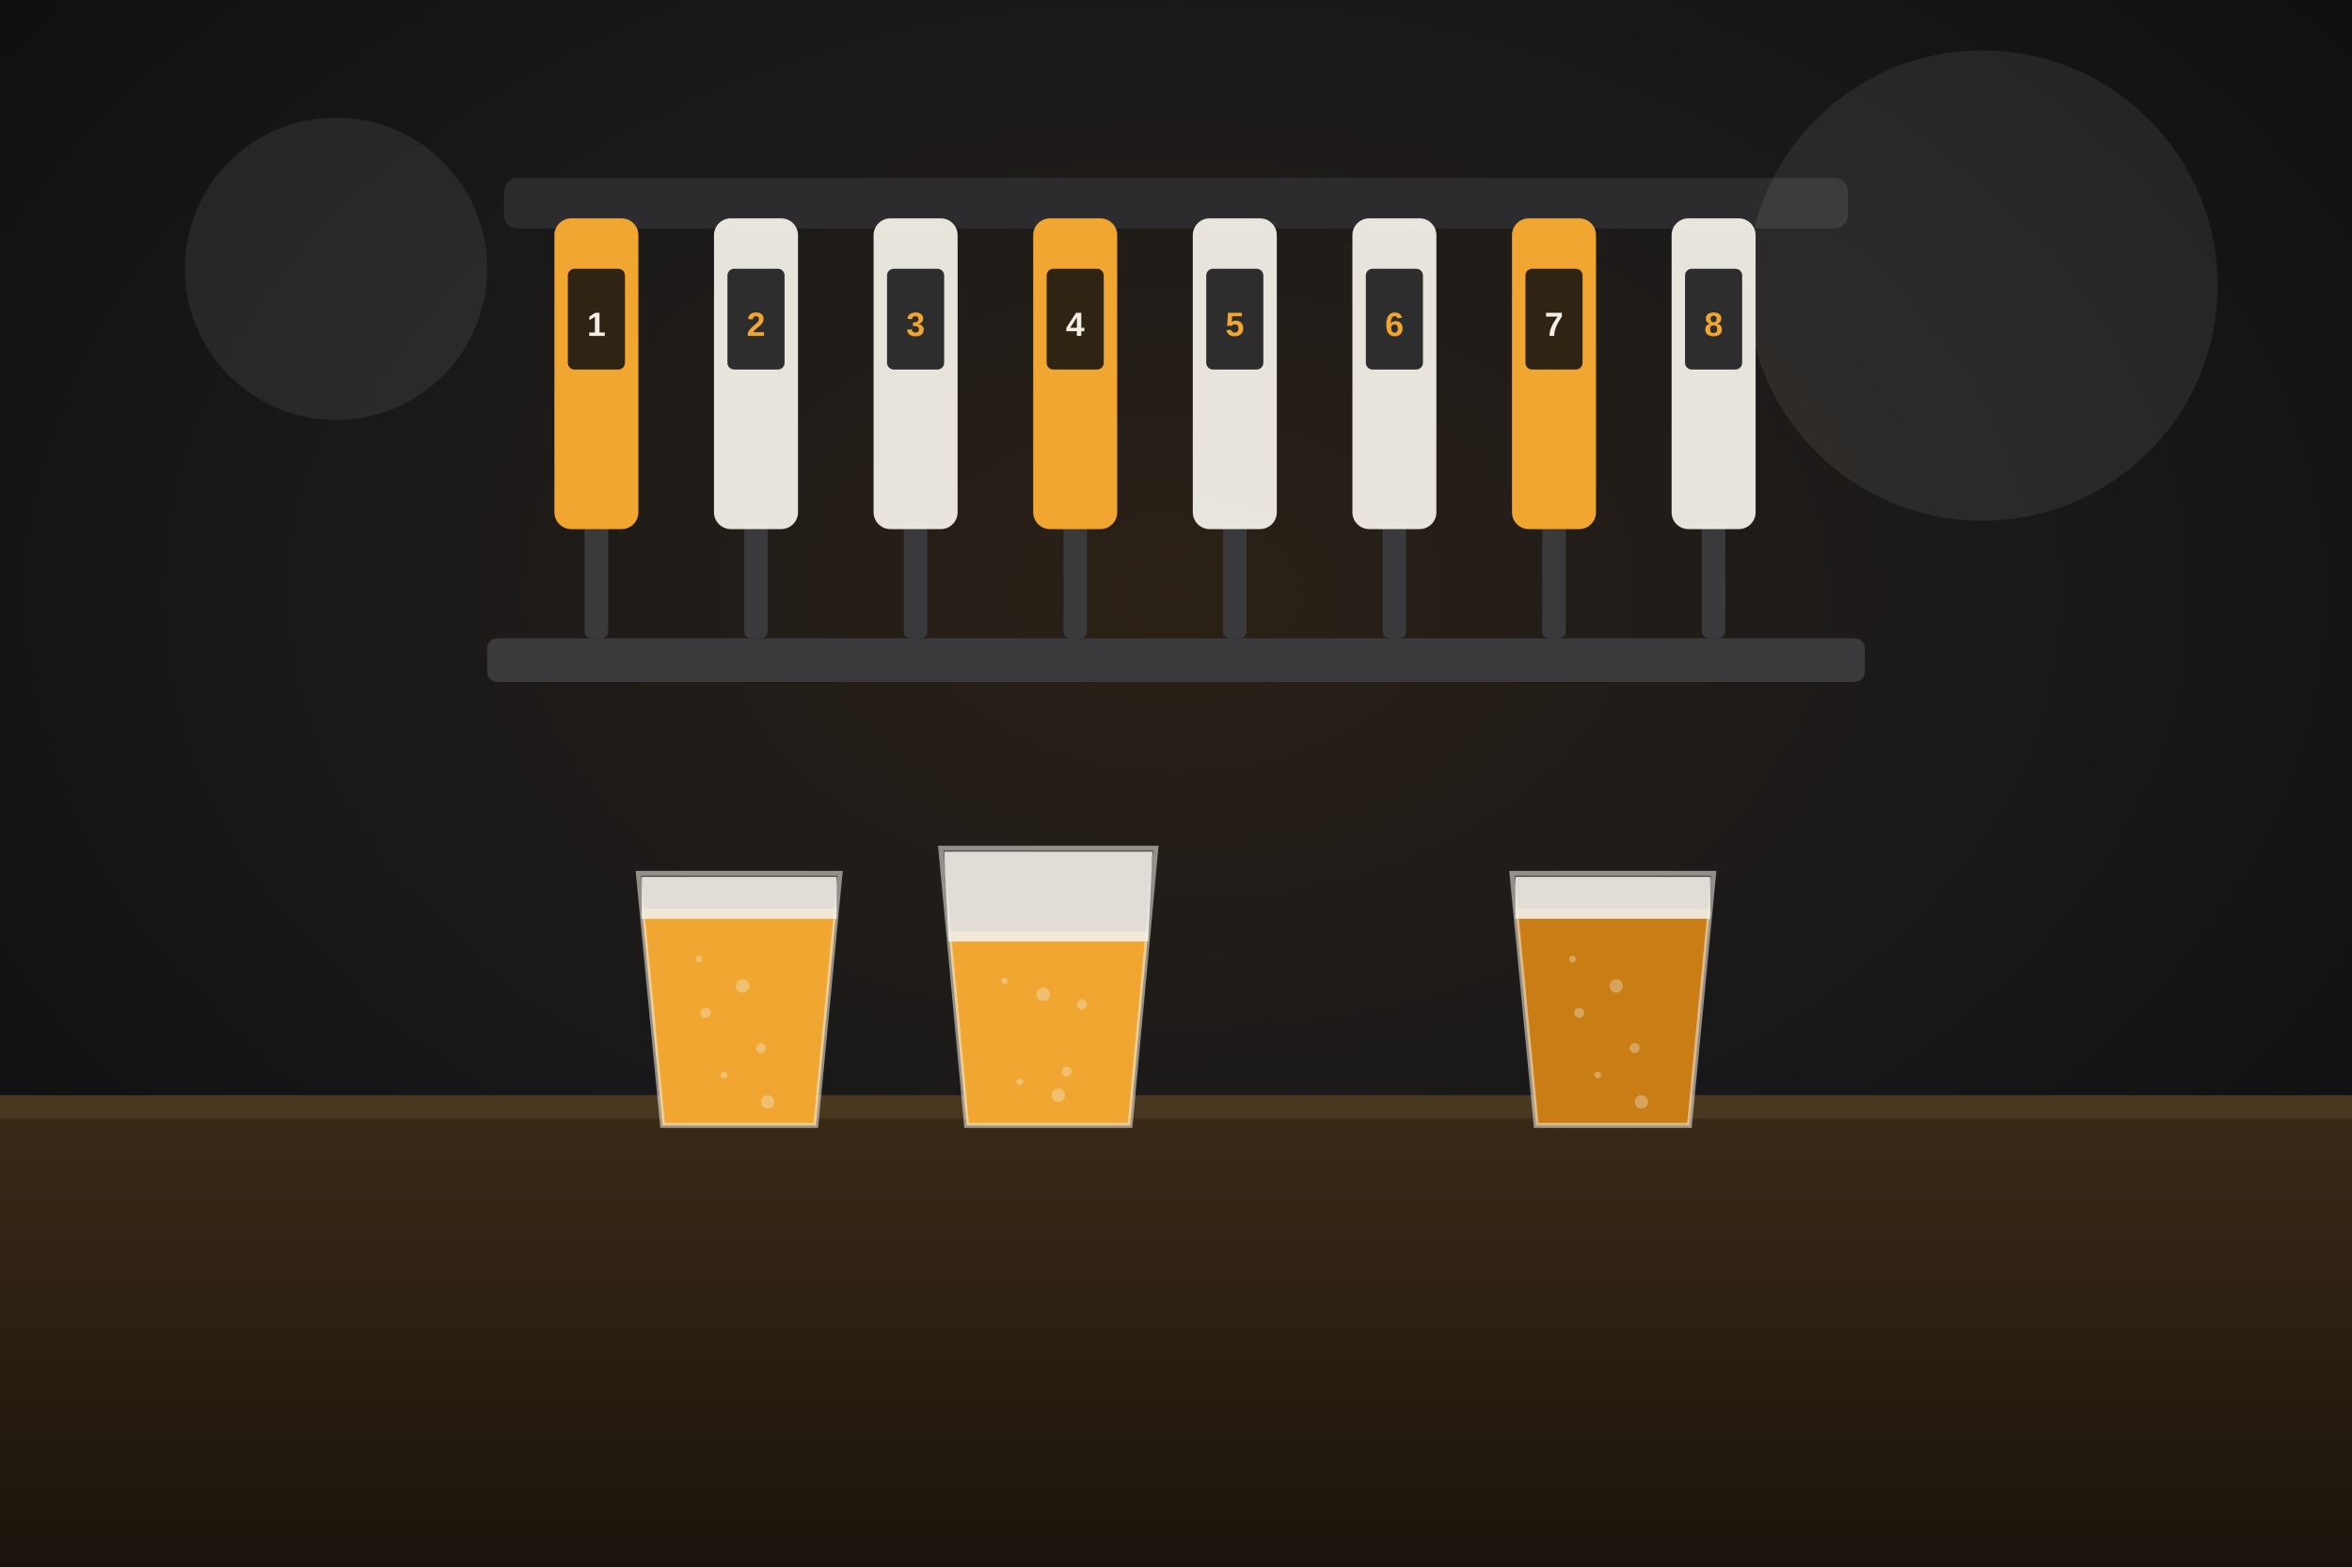
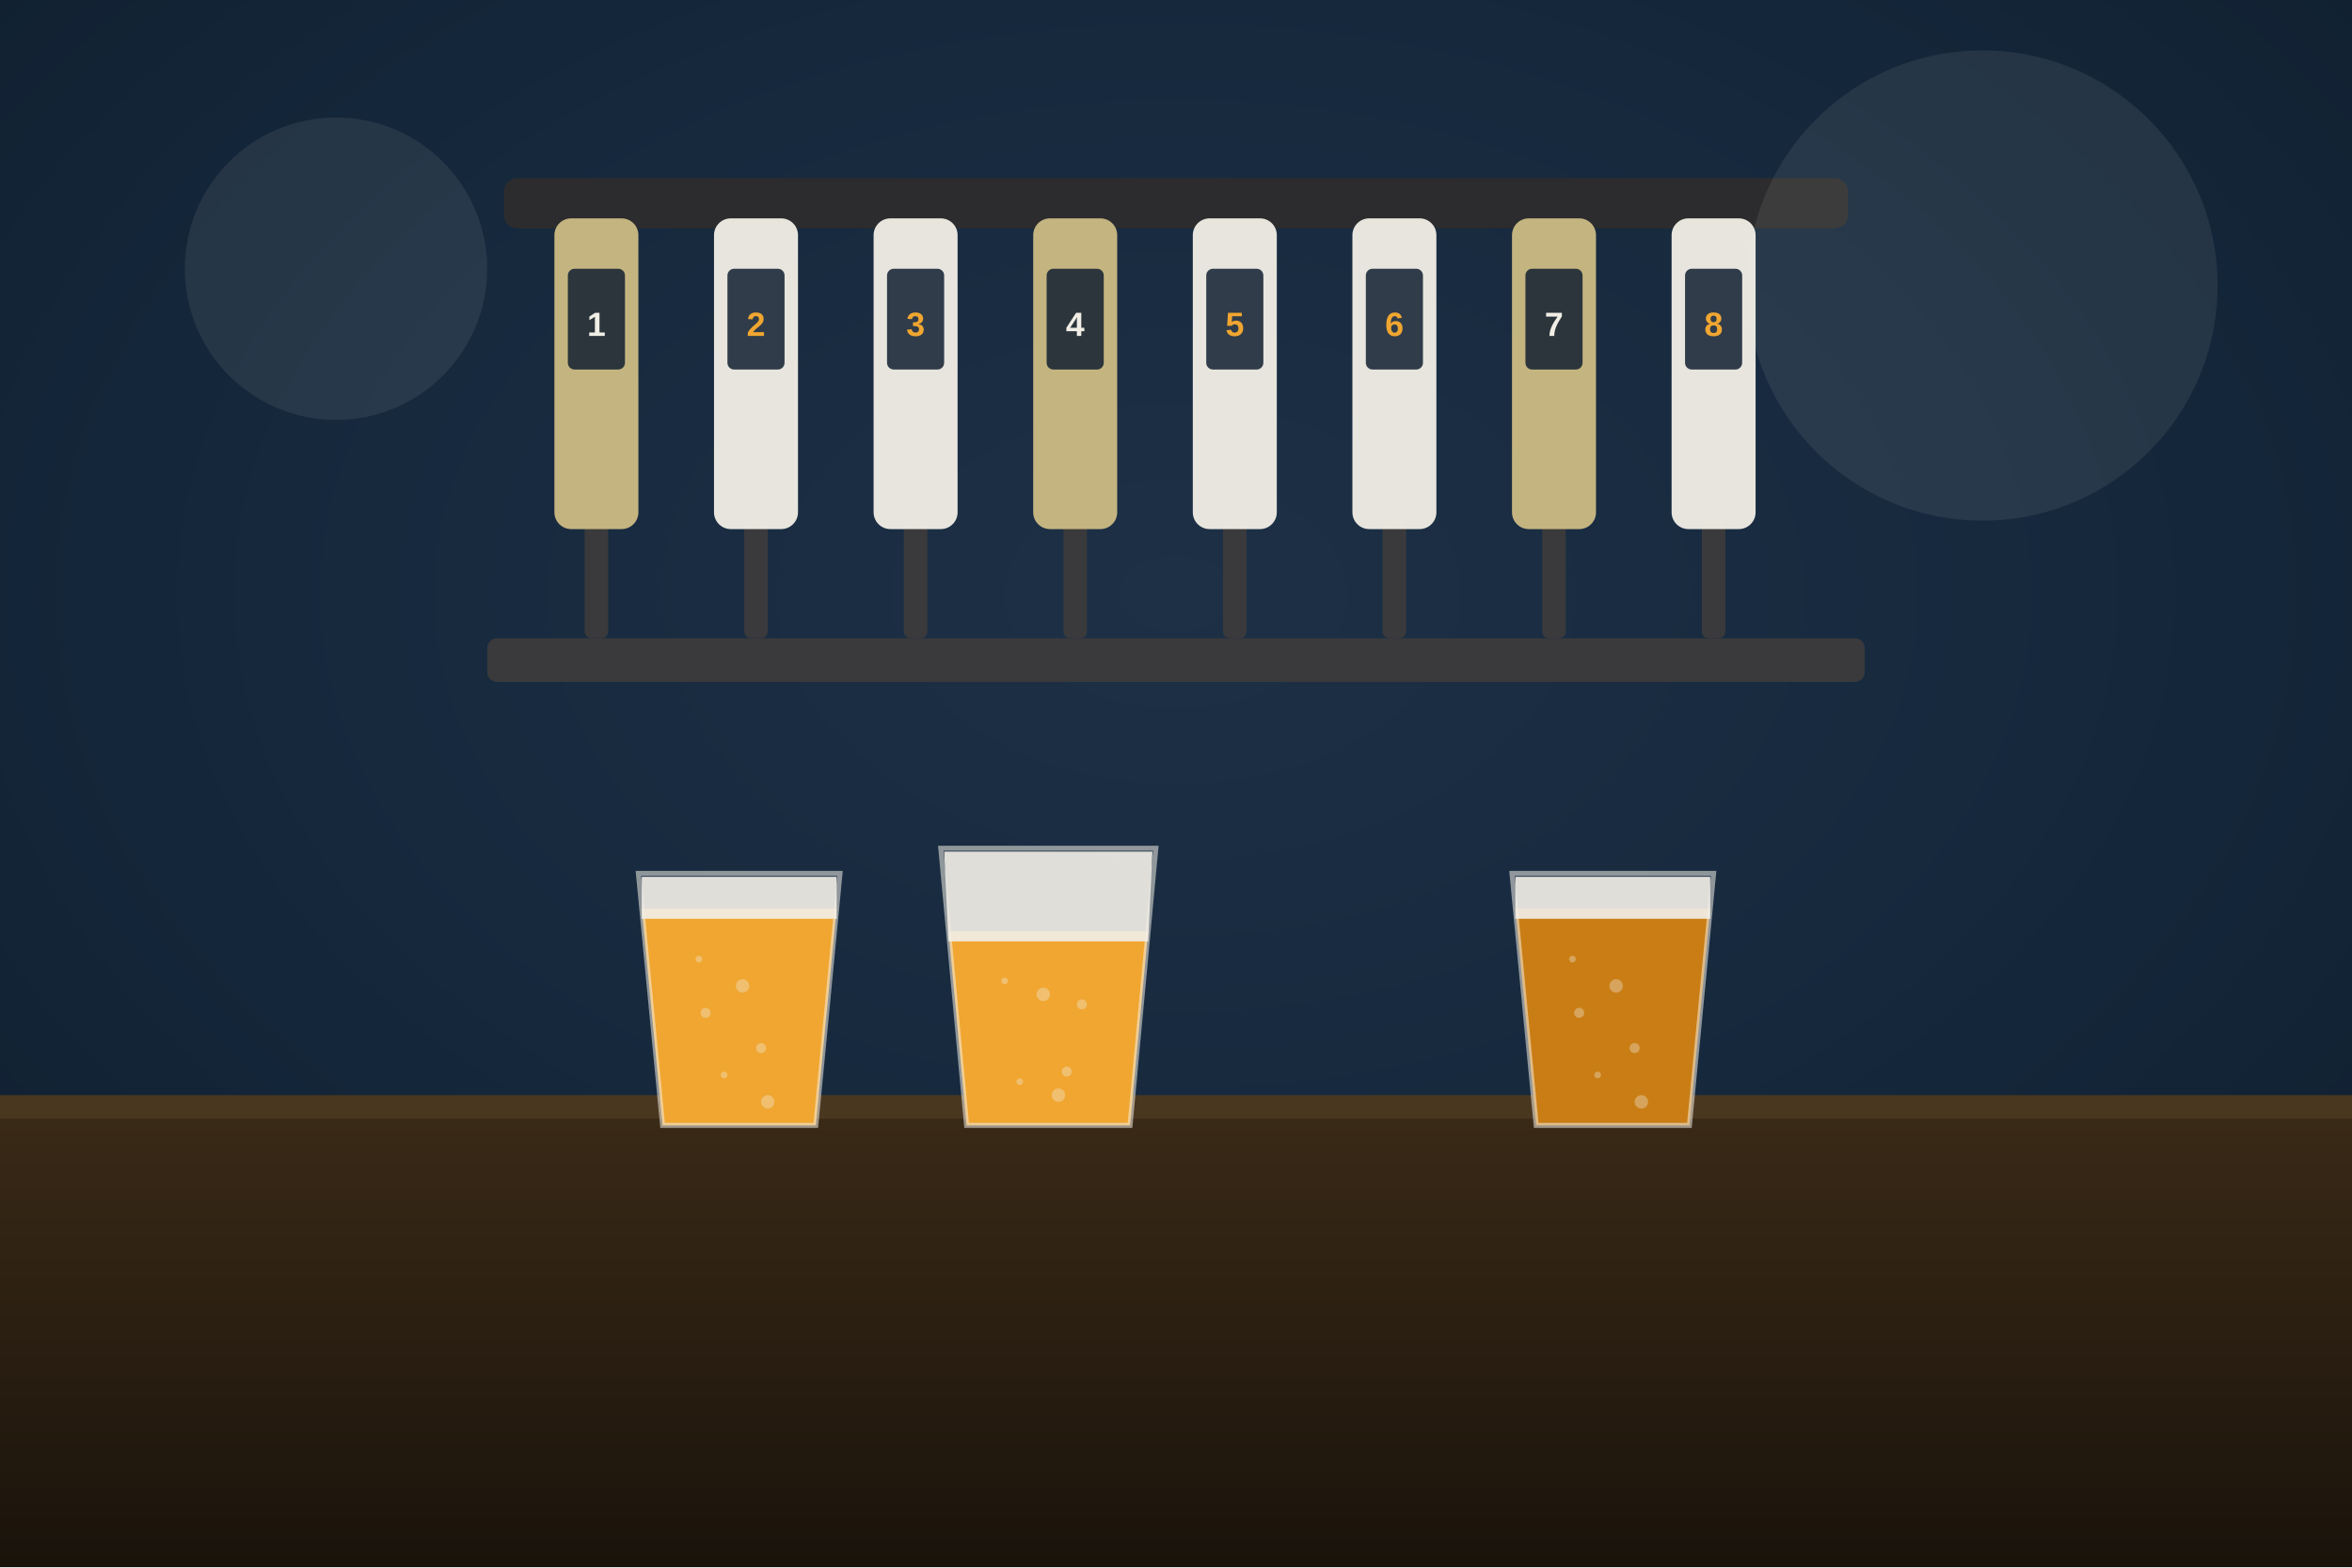
<svg xmlns="http://www.w3.org/2000/svg" viewBox="0 0 1400 933" width="1400" height="933">
  <defs>
    <radialGradient id="g" cx="50%" cy="38%" r="70%">
-       <stop offset="0" stop-color="#2b2116" />
-       <stop offset=".55" stop-color="#18181a" />
-       <stop offset="1" stop-color="#0d0d0e" />
+       <stop offset="0" stop-color="#1d3046" />
+       <stop offset=".55" stop-color="#15283c" />
+       <stop offset="1" stop-color="#101f2f" />
    </radialGradient>
    <linearGradient id="bar" x1="0" y1="0" x2="0" y2="1">
      <stop offset="0" stop-color="#3a2a17" />
      <stop offset="1" stop-color="#1a130b" />
    </linearGradient>
  </defs>
  <rect width="1400" height="933" fill="url(#g)" />
  <rect x="290" y="380" width="820" height="26" rx="6" fill="#3a3a3c" />
  <rect x="300" y="106" width="800" height="30" rx="8" fill="#2c2c2e" />
  <rect x="348" y="310" width="14" height="70" rx="4" fill="#3a3a3c" />
-   <rect x="330" y="130" width="50" height="185" rx="10" fill="#f0a630" opacity="1" />
-   <rect x="338" y="160" width="34" height="60" rx="4" fill="#0d0d0e" opacity=".85" />
+   <rect x="330" y="130" width="50" height="185" rx="10" fill="#c4b480" opacity="1" />
+   <rect x="338" y="160" width="34" height="60" rx="4" fill="#101f2f" opacity=".85" />
  <text x="355" y="200" font-family="Arial Black,Arial" font-weight="900" font-size="20" fill="#f1eee6" text-anchor="middle">1</text>
  <rect x="443" y="310" width="14" height="70" rx="4" fill="#3a3a3c" />
  <rect x="425" y="130" width="50" height="185" rx="10" fill="#f1eee6" opacity="0.95" />
-   <rect x="433" y="160" width="34" height="60" rx="4" fill="#0d0d0e" opacity=".85" />
+   <rect x="433" y="160" width="34" height="60" rx="4" fill="#101f2f" opacity=".85" />
  <text x="450" y="200" font-family="Arial Black,Arial" font-weight="900" font-size="20" fill="#f0a630" text-anchor="middle">2</text>
  <rect x="538" y="310" width="14" height="70" rx="4" fill="#3a3a3c" />
  <rect x="520" y="130" width="50" height="185" rx="10" fill="#f1eee6" opacity="0.95" />
-   <rect x="528" y="160" width="34" height="60" rx="4" fill="#0d0d0e" opacity=".85" />
+   <rect x="528" y="160" width="34" height="60" rx="4" fill="#101f2f" opacity=".85" />
  <text x="545" y="200" font-family="Arial Black,Arial" font-weight="900" font-size="20" fill="#f0a630" text-anchor="middle">3</text>
  <rect x="633" y="310" width="14" height="70" rx="4" fill="#3a3a3c" />
-   <rect x="615" y="130" width="50" height="185" rx="10" fill="#f0a630" opacity="1" />
-   <rect x="623" y="160" width="34" height="60" rx="4" fill="#0d0d0e" opacity=".85" />
+   <rect x="615" y="130" width="50" height="185" rx="10" fill="#c4b480" opacity="1" />
+   <rect x="623" y="160" width="34" height="60" rx="4" fill="#101f2f" opacity=".85" />
  <text x="640" y="200" font-family="Arial Black,Arial" font-weight="900" font-size="20" fill="#f1eee6" text-anchor="middle">4</text>
  <rect x="728" y="310" width="14" height="70" rx="4" fill="#3a3a3c" />
  <rect x="710" y="130" width="50" height="185" rx="10" fill="#f1eee6" opacity="0.95" />
-   <rect x="718" y="160" width="34" height="60" rx="4" fill="#0d0d0e" opacity=".85" />
+   <rect x="718" y="160" width="34" height="60" rx="4" fill="#101f2f" opacity=".85" />
  <text x="735" y="200" font-family="Arial Black,Arial" font-weight="900" font-size="20" fill="#f0a630" text-anchor="middle">5</text>
  <rect x="823" y="310" width="14" height="70" rx="4" fill="#3a3a3c" />
  <rect x="805" y="130" width="50" height="185" rx="10" fill="#f1eee6" opacity="0.95" />
-   <rect x="813" y="160" width="34" height="60" rx="4" fill="#0d0d0e" opacity=".85" />
+   <rect x="813" y="160" width="34" height="60" rx="4" fill="#101f2f" opacity=".85" />
  <text x="830" y="200" font-family="Arial Black,Arial" font-weight="900" font-size="20" fill="#f0a630" text-anchor="middle">6</text>
  <rect x="918" y="310" width="14" height="70" rx="4" fill="#3a3a3c" />
-   <rect x="900" y="130" width="50" height="185" rx="10" fill="#f0a630" opacity="1" />
-   <rect x="908" y="160" width="34" height="60" rx="4" fill="#0d0d0e" opacity=".85" />
+   <rect x="900" y="130" width="50" height="185" rx="10" fill="#c4b480" opacity="1" />
+   <rect x="908" y="160" width="34" height="60" rx="4" fill="#101f2f" opacity=".85" />
  <text x="925" y="200" font-family="Arial Black,Arial" font-weight="900" font-size="20" fill="#f1eee6" text-anchor="middle">7</text>
  <rect x="1013" y="310" width="14" height="70" rx="4" fill="#3a3a3c" />
  <rect x="995" y="130" width="50" height="185" rx="10" fill="#f1eee6" opacity="0.95" />
-   <rect x="1003" y="160" width="34" height="60" rx="4" fill="#0d0d0e" opacity=".85" />
+   <rect x="1003" y="160" width="34" height="60" rx="4" fill="#101f2f" opacity=".85" />
  <text x="1020" y="200" font-family="Arial Black,Arial" font-weight="900" font-size="20" fill="#f0a630" text-anchor="middle">8</text>
  <rect y="660" width="1400" height="273" fill="url(#bar)" />
  <rect y="652" width="1400" height="14" fill="#4a3720" />
  <path d="M382.0,541.0 L498.0,541.0 L485.6,670 L394.4,670 Z" fill="#f0a630" />
  <path d="M382,522 L498,522 L498.0,547.0 L382.0,547.0 Z" fill="#f1eee6" opacity=".92" />
  <path d="M380,520 L500,520 L485.6,670 L394.4,670 Z" fill="none" stroke="#f1eee6" stroke-opacity=".55" stroke-width="3" />
  <circle cx="416" cy="571" r="2" fill="#f1eee6" opacity=".35" />
  <circle cx="453" cy="624" r="3" fill="#f1eee6" opacity=".35" />
  <circle cx="442" cy="587" r="4" fill="#f1eee6" opacity=".35" />
  <circle cx="431" cy="640" r="2" fill="#f1eee6" opacity=".35" />
  <circle cx="420" cy="603" r="3" fill="#f1eee6" opacity=".35" />
  <circle cx="457" cy="656" r="4" fill="#f1eee6" opacity=".35" />
  <path d="M564.6,554.5 L683.4,554.5 L672.64,670 L575.36,670 Z" fill="#f0a630" />
  <path d="M562,507 L686,507 L683.4,560.5 L564.6,560.5 Z" fill="#f1eee6" opacity=".92" />
  <path d="M560,505 L688,505 L672.64,670 L575.36,670 Z" fill="none" stroke="#f1eee6" stroke-opacity=".55" stroke-width="3" />
  <circle cx="598" cy="584" r="2" fill="#f1eee6" opacity=".35" />
  <circle cx="635" cy="638" r="3" fill="#f1eee6" opacity=".35" />
  <circle cx="621" cy="592" r="4" fill="#f1eee6" opacity=".35" />
  <circle cx="607" cy="644" r="2" fill="#f1eee6" opacity=".35" />
  <circle cx="644" cy="598" r="3" fill="#f1eee6" opacity=".35" />
  <circle cx="630" cy="652" r="4" fill="#f1eee6" opacity=".35" />
  <path d="M902.0,541.0 L1018.0,541.0 L1005.6,670 L914.4,670 Z" fill="#c97d14" />
  <path d="M902,522 L1018,522 L1018.0,547.0 L902.0,547.0 Z" fill="#f1eee6" opacity=".92" />
  <path d="M900,520 L1020,520 L1005.6,670 L914.4,670 Z" fill="none" stroke="#f1eee6" stroke-opacity=".55" stroke-width="3" />
  <circle cx="936" cy="571" r="2" fill="#f1eee6" opacity=".35" />
  <circle cx="973" cy="624" r="3" fill="#f1eee6" opacity=".35" />
  <circle cx="962" cy="587" r="4" fill="#f1eee6" opacity=".35" />
  <circle cx="951" cy="640" r="2" fill="#f1eee6" opacity=".35" />
  <circle cx="940" cy="603" r="3" fill="#f1eee6" opacity=".35" />
  <circle cx="977" cy="656" r="4" fill="#f1eee6" opacity=".35" />
  <g opacity=".08" fill="#f1eee6">
    <circle cx="1180" cy="170" r="140" />
    <circle cx="200" cy="160" r="90" />
  </g>
</svg>
